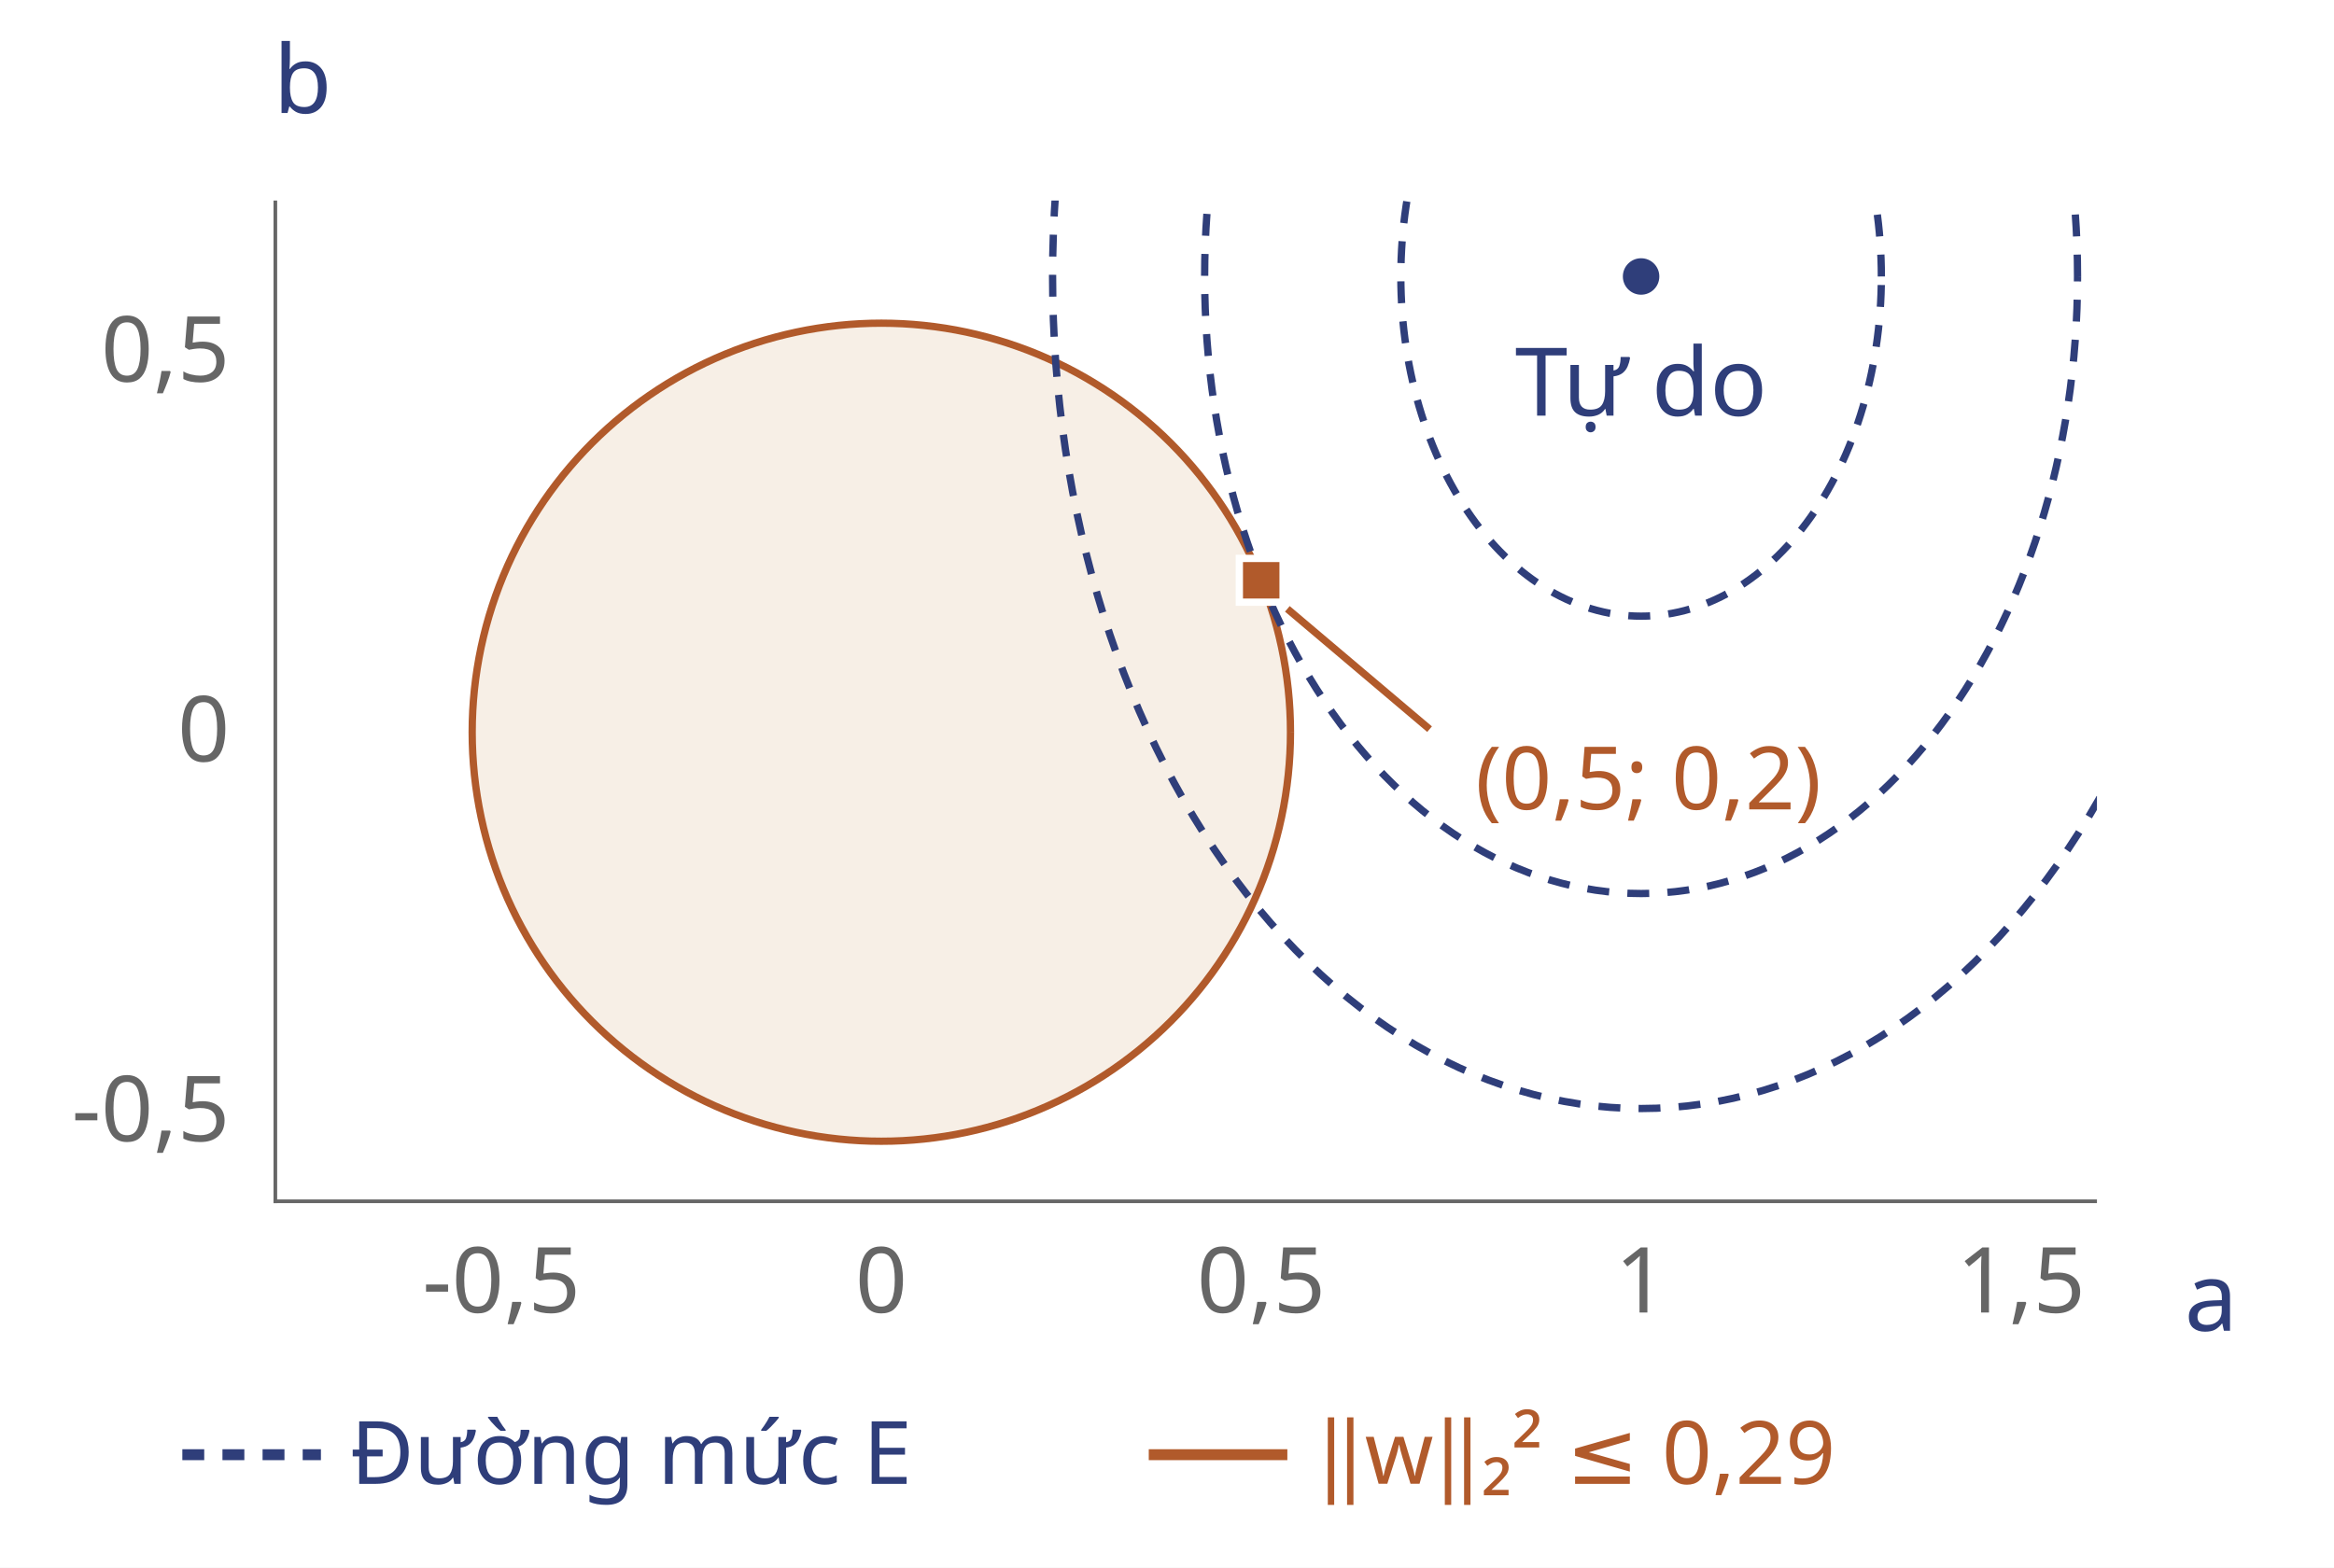
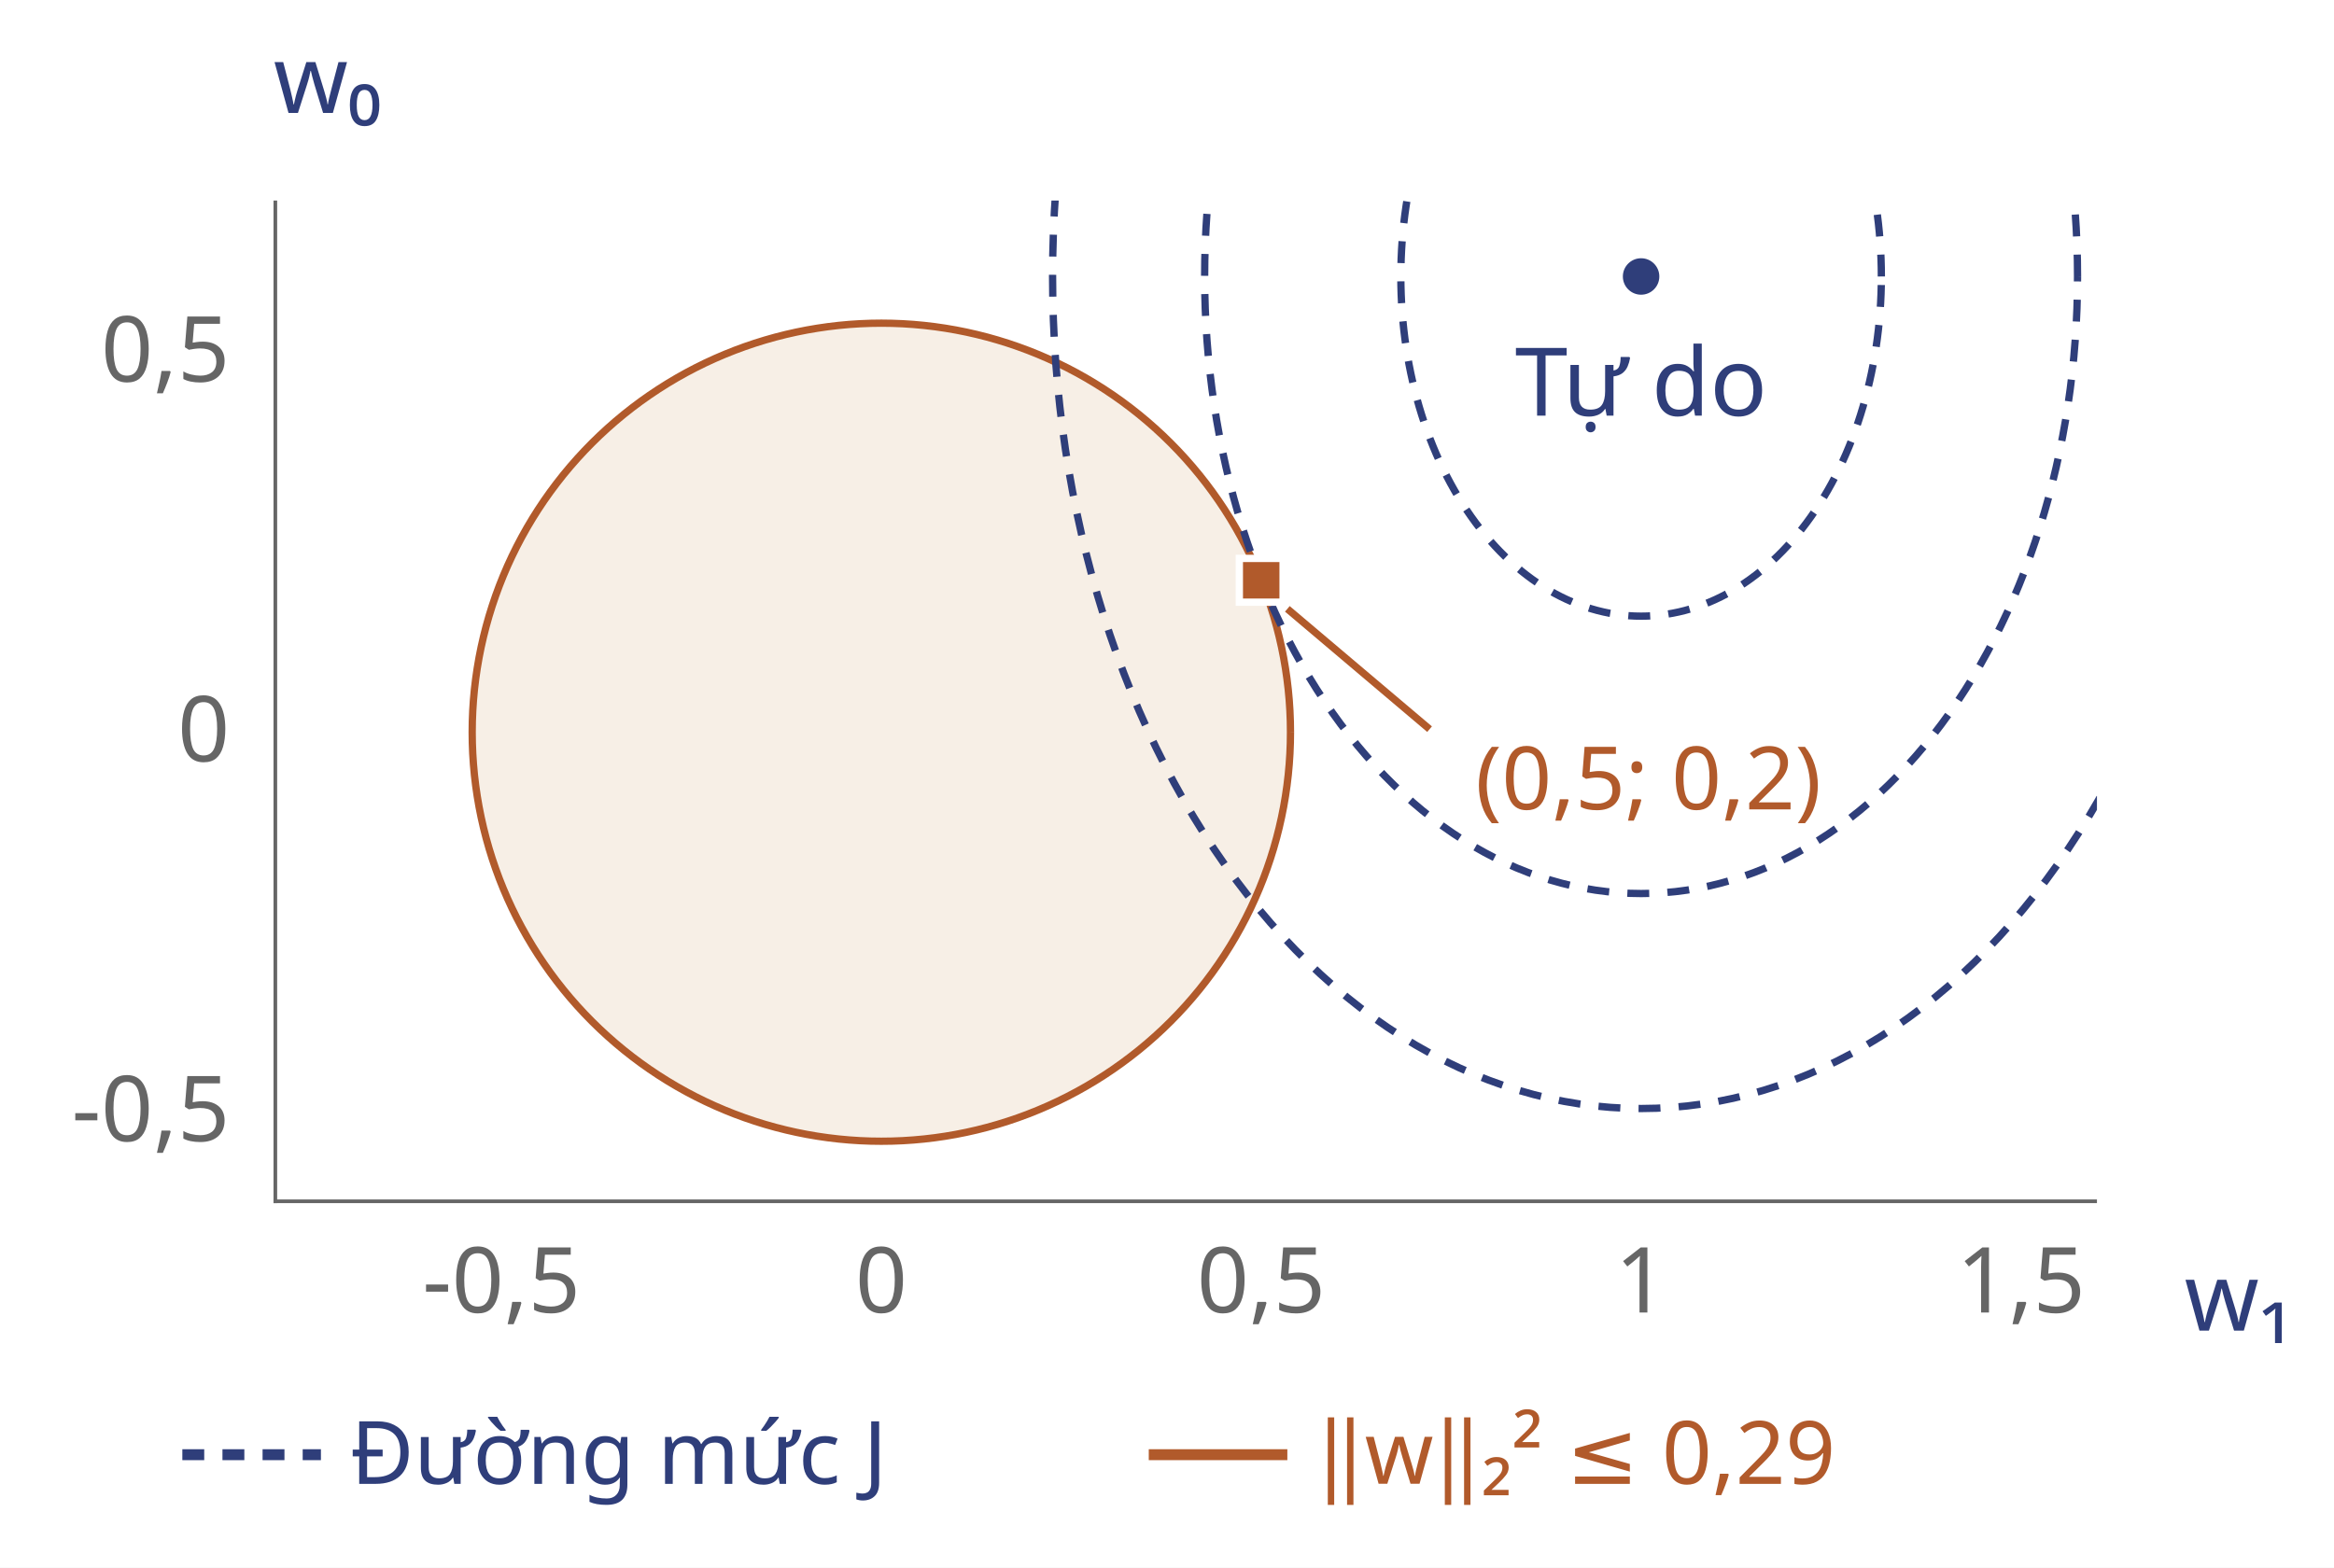
<svg xmlns="http://www.w3.org/2000/svg" viewBox="0 0 640 430" role="img" aria-labelledby="title desc">
  <rect width="640" height="430" fill="white" />
  <defs>
    <clipPath id="clip">
      <rect x="75" y="55" width="500" height="275" />
    </clipPath>
  </defs>
  <path d="M 353.858 200.833 L 353.819 197.897 L 353.704 194.962 L 353.512 192.031 L 353.243 189.106 L 352.898 186.189 L 352.476 183.283 L 351.979 180.388 L 351.406 177.508 L 350.758 174.643 L 350.035 171.796 L 349.238 168.969 L 348.367 166.164 L 347.422 163.383 L 346.406 160.628 L 345.318 157.9 L 344.158 155.201 L 342.929 152.534 L 341.63 149.9 L 340.262 147.3 L 338.827 144.738 L 337.325 142.214 L 335.758 139.73 L 334.126 137.288 L 332.431 134.889 L 330.674 132.536 L 328.855 130.229 L 326.977 127.971 L 325.041 125.763 L 323.047 123.606 L 320.998 121.502 L 318.894 119.453 L 316.737 117.459 L 314.529 115.523 L 312.271 113.645 L 309.964 111.826 L 307.611 110.069 L 305.212 108.374 L 302.77 106.742 L 300.286 105.175 L 297.762 103.673 L 295.2 102.238 L 292.6 100.87 L 289.966 99.571 L 287.299 98.342 L 284.6 97.182 L 281.872 96.094 L 279.117 95.078 L 276.336 94.133 L 273.531 93.263 L 270.704 92.465 L 267.857 91.742 L 264.992 91.094 L 262.112 90.521 L 259.217 90.024 L 256.311 89.602 L 253.394 89.257 L 250.469 88.988 L 247.538 88.796 L 244.603 88.681 L 241.667 88.642 L 238.73 88.681 L 235.795 88.796 L 232.864 88.988 L 229.94 89.257 L 227.023 89.602 L 224.116 90.024 L 221.221 90.521 L 218.341 91.094 L 215.476 91.742 L 212.63 92.465 L 209.803 93.263 L 206.998 94.133 L 204.217 95.078 L 201.461 96.094 L 198.733 97.182 L 196.035 98.342 L 193.367 99.571 L 190.733 100.87 L 188.134 102.238 L 185.571 103.673 L 183.047 105.175 L 180.563 106.742 L 178.121 108.374 L 175.722 110.069 L 173.369 111.826 L 171.063 113.645 L 168.804 115.523 L 166.596 117.459 L 164.44 119.453 L 162.336 121.502 L 160.286 123.606 L 158.293 125.763 L 156.356 127.971 L 154.478 130.229 L 152.66 132.536 L 150.902 134.889 L 149.207 137.288 L 147.575 139.73 L 146.008 142.214 L 144.506 144.738 L 143.071 147.3 L 141.704 149.9 L 140.405 152.534 L 139.175 155.201 L 138.016 157.9 L 136.927 160.628 L 135.911 163.383 L 134.967 166.164 L 134.096 168.969 L 133.299 171.796 L 132.576 174.643 L 131.927 177.508 L 131.354 180.388 L 130.857 183.283 L 130.436 186.189 L 130.09 189.106 L 129.822 192.031 L 129.629 194.962 L 129.514 197.897 L 129.476 200.833 L 129.514 203.77 L 129.629 206.705 L 129.822 209.636 L 130.09 212.56 L 130.436 215.477 L 130.857 218.384 L 131.354 221.279 L 131.927 224.159 L 132.576 227.024 L 133.299 229.87 L 134.096 232.697 L 134.967 235.502 L 135.911 238.283 L 136.927 241.039 L 138.016 243.767 L 139.175 246.465 L 140.405 249.133 L 141.704 251.767 L 143.071 254.366 L 144.506 256.929 L 146.008 259.453 L 147.575 261.937 L 149.207 264.379 L 150.902 266.778 L 152.66 269.131 L 154.478 271.437 L 156.356 273.696 L 158.293 275.904 L 160.286 278.06 L 162.336 280.164 L 164.44 282.214 L 166.596 284.207 L 168.804 286.144 L 171.063 288.022 L 173.369 289.84 L 175.722 291.598 L 178.121 293.293 L 180.563 294.925 L 183.047 296.492 L 185.571 297.994 L 188.134 299.429 L 190.733 300.796 L 193.367 302.095 L 196.035 303.325 L 198.733 304.484 L 201.461 305.573 L 204.217 306.589 L 206.998 307.533 L 209.803 308.404 L 212.63 309.201 L 215.476 309.924 L 218.341 310.573 L 221.221 311.146 L 224.116 311.643 L 227.023 312.064 L 229.94 312.41 L 232.864 312.678 L 235.795 312.871 L 238.73 312.986 L 241.667 313.024 L 244.603 312.986 L 247.538 312.871 L 250.469 312.678 L 253.394 312.41 L 256.311 312.064 L 259.217 311.643 L 262.112 311.146 L 264.992 310.573 L 267.857 309.924 L 270.704 309.201 L 273.531 308.404 L 276.336 307.533 L 279.117 306.589 L 281.872 305.573 L 284.6 304.484 L 287.299 303.325 L 289.966 302.095 L 292.6 300.796 L 295.2 299.429 L 297.762 297.994 L 300.286 296.492 L 302.77 294.925 L 305.212 293.293 L 307.611 291.598 L 309.964 289.84 L 312.271 288.022 L 314.529 286.144 L 316.737 284.207 L 318.894 282.214 L 320.998 280.164 L 323.047 278.06 L 325.041 275.904 L 326.977 273.696 L 328.855 271.437 L 330.674 269.131 L 332.431 266.778 L 334.126 264.379 L 335.758 261.937 L 337.325 259.453 L 338.827 256.929 L 340.262 254.366 L 341.63 251.767 L 342.929 249.133 L 344.158 246.465 L 345.318 243.767 L 346.406 241.039 L 347.422 238.283 L 348.367 235.502 L 349.238 232.697 L 350.035 229.87 L 350.758 227.024 L 351.406 224.159 L 351.979 221.279 L 352.476 218.384 L 352.898 215.477 L 353.243 212.56 L 353.512 209.636 L 353.704 206.705 L 353.819 203.77 L 353.858 200.833" fill="#F7EFE6" stroke="#B15A2B" stroke-width="2" stroke-dasharray="" clip-path="url(#clip)" />
  <path d="M 515.881 75.833 L 515.858 73.394 L 515.79 70.957 L 515.678 68.523 L 515.52 66.094 L 515.317 63.672 L 515.07 61.258 L 514.778 58.855 L 514.441 56.462 L 514.06 54.083 L 513.636 51.719 L 513.168 49.372 L 512.656 47.042 L 512.102 44.733 L 511.505 42.444 L 510.866 40.179 L 510.185 37.938 L 509.463 35.723 L 508.7 33.535 L 507.897 31.377 L 507.054 29.249 L 506.173 27.152 L 505.252 25.09 L 504.294 23.061 L 503.299 21.07 L 502.267 19.115 L 501.199 17.2 L 500.096 15.325 L 498.959 13.491 L 497.788 11.7 L 496.585 9.953 L 495.349 8.251 L 494.083 6.595 L 492.786 4.987 L 491.46 3.427 L 490.106 1.917 L 488.724 0.458 L 487.315 -0.95 L 485.881 -2.305 L 484.423 -3.607 L 482.94 -4.854 L 481.436 -6.046 L 479.909 -7.181 L 478.362 -8.26 L 476.796 -9.281 L 475.211 -10.244 L 473.61 -11.148 L 471.991 -11.992 L 470.358 -12.776 L 468.711 -13.499 L 467.051 -14.162 L 465.38 -14.762 L 463.697 -15.3 L 462.006 -15.776 L 460.306 -16.189 L 458.599 -16.539 L 456.886 -16.826 L 455.169 -17.049 L 453.448 -17.209 L 451.725 -17.304 L 450 -17.336 L 448.275 -17.304 L 446.552 -17.209 L 444.831 -17.049 L 443.114 -16.826 L 441.401 -16.539 L 439.694 -16.189 L 437.994 -15.776 L 436.303 -15.3 L 434.62 -14.762 L 432.949 -14.162 L 431.289 -13.499 L 429.642 -12.776 L 428.009 -11.992 L 426.39 -11.148 L 424.789 -10.244 L 423.204 -9.281 L 421.638 -8.26 L 420.091 -7.181 L 418.564 -6.046 L 417.06 -4.854 L 415.577 -3.607 L 414.119 -2.305 L 412.685 -0.95 L 411.276 0.458 L 409.894 1.917 L 408.54 3.427 L 407.214 4.987 L 405.917 6.595 L 404.651 8.251 L 403.415 9.953 L 402.212 11.7 L 401.041 13.491 L 399.904 15.325 L 398.801 17.2 L 397.733 19.115 L 396.701 21.07 L 395.706 23.061 L 394.748 25.09 L 393.827 27.152 L 392.946 29.249 L 392.103 31.377 L 391.3 33.535 L 390.537 35.723 L 389.815 37.938 L 389.134 40.179 L 388.495 42.444 L 387.898 44.733 L 387.344 47.042 L 386.832 49.372 L 386.364 51.719 L 385.94 54.083 L 385.559 56.462 L 385.222 58.855 L 384.93 61.258 L 384.683 63.672 L 384.48 66.094 L 384.322 68.523 L 384.21 70.957 L 384.142 73.394 L 384.119 75.833 L 384.142 78.272 L 384.21 80.709 L 384.322 83.143 L 384.48 85.572 L 384.683 87.994 L 384.93 90.408 L 385.222 92.812 L 385.559 95.204 L 385.94 97.583 L 386.364 99.947 L 386.832 102.295 L 387.344 104.624 L 387.898 106.934 L 388.495 109.222 L 389.134 111.488 L 389.815 113.729 L 390.537 115.944 L 391.3 118.131 L 392.103 120.29 L 392.946 122.418 L 393.827 124.514 L 394.748 126.577 L 395.706 128.605 L 396.701 130.597 L 397.733 132.551 L 398.801 134.467 L 399.904 136.342 L 401.041 138.176 L 402.212 139.967 L 403.415 141.714 L 404.651 143.416 L 405.917 145.072 L 407.214 146.68 L 408.54 148.24 L 409.894 149.75 L 411.276 151.209 L 412.685 152.617 L 414.119 153.972 L 415.577 155.273 L 417.06 156.52 L 418.564 157.712 L 420.091 158.848 L 421.638 159.927 L 423.204 160.948 L 424.789 161.911 L 426.39 162.815 L 428.009 163.659 L 429.642 164.443 L 431.289 165.166 L 432.949 165.828 L 434.62 166.429 L 436.303 166.967 L 437.994 167.443 L 439.694 167.856 L 441.401 168.206 L 443.114 168.492 L 444.831 168.716 L 446.552 168.875 L 448.275 168.971 L 450 169.003 L 451.725 168.971 L 453.448 168.875 L 455.169 168.716 L 456.886 168.492 L 458.599 168.206 L 460.306 167.856 L 462.006 167.443 L 463.697 166.967 L 465.38 166.429 L 467.051 165.828 L 468.711 165.166 L 470.358 164.443 L 471.991 163.659 L 473.61 162.815 L 475.211 161.911 L 476.796 160.948 L 478.362 159.927 L 479.909 158.848 L 481.436 157.712 L 482.94 156.52 L 484.423 155.273 L 485.881 153.972 L 487.315 152.617 L 488.724 151.209 L 490.106 149.75 L 491.46 148.24 L 492.786 146.68 L 494.083 145.072 L 495.349 143.416 L 496.585 141.714 L 497.788 139.967 L 498.959 138.176 L 500.096 136.342 L 501.199 134.467 L 502.267 132.551 L 503.299 130.597 L 504.294 128.605 L 505.252 126.577 L 506.173 124.514 L 507.054 122.418 L 507.897 120.29 L 508.7 118.131 L 509.463 115.944 L 510.185 113.729 L 510.866 111.488 L 511.505 109.222 L 512.102 106.934 L 512.656 104.624 L 513.168 102.295 L 513.636 99.947 L 514.06 97.583 L 514.441 95.204 L 514.778 92.812 L 515.07 90.408 L 515.317 87.994 L 515.52 85.572 L 515.678 83.143 L 515.79 80.709 L 515.858 78.272 L 515.881 75.833" fill="none" stroke="#2F3E7A" stroke-width="2" stroke-dasharray="6 5" clip-path="url(#clip)" />
  <path d="M 569.678 75.833 L 569.637 71.403 L 569.514 66.975 L 569.309 62.554 L 569.023 58.142 L 568.655 53.742 L 568.205 49.357 L 567.674 44.99 L 567.063 40.644 L 566.372 36.322 L 565.6 32.028 L 564.75 27.764 L 563.821 23.532 L 562.814 19.336 L 561.729 15.179 L 560.568 11.064 L 559.332 6.993 L 558.02 2.969 L 556.634 -1.005 L 555.175 -4.926 L 553.645 -8.792 L 552.043 -12.6 L 550.371 -16.347 L 548.63 -20.031 L 546.822 -23.65 L 544.947 -27.2 L 543.008 -30.68 L 541.004 -34.086 L 538.938 -37.418 L 536.812 -40.671 L 534.625 -43.845 L 532.381 -46.937 L 530.08 -49.944 L 527.725 -52.866 L 525.316 -55.699 L 522.856 -58.442 L 520.345 -61.093 L 517.787 -63.651 L 515.182 -66.112 L 512.532 -68.477 L 509.839 -70.742 L 507.106 -72.907 L 504.333 -74.97 L 501.523 -76.93 L 498.678 -78.785 L 495.799 -80.534 L 492.889 -82.176 L 489.949 -83.71 L 486.983 -85.134 L 483.99 -86.448 L 480.975 -87.65 L 477.938 -88.741 L 474.883 -89.719 L 471.81 -90.583 L 468.722 -91.334 L 465.621 -91.969 L 462.51 -92.49 L 459.39 -92.896 L 456.263 -93.186 L 453.133 -93.359 L 450 -93.418 L 446.867 -93.359 L 443.737 -93.186 L 440.61 -92.896 L 437.49 -92.49 L 434.379 -91.969 L 431.278 -91.334 L 428.19 -90.583 L 425.117 -89.719 L 422.062 -88.741 L 419.025 -87.65 L 416.01 -86.448 L 413.017 -85.134 L 410.051 -83.71 L 407.111 -82.176 L 404.201 -80.534 L 401.322 -78.785 L 398.477 -76.93 L 395.667 -74.97 L 392.894 -72.907 L 390.161 -70.742 L 387.468 -68.477 L 384.818 -66.112 L 382.213 -63.651 L 379.655 -61.093 L 377.144 -58.442 L 374.684 -55.699 L 372.275 -52.866 L 369.92 -49.944 L 367.619 -46.937 L 365.375 -43.845 L 363.188 -40.671 L 361.062 -37.418 L 358.996 -34.086 L 356.992 -30.68 L 355.053 -27.2 L 353.178 -23.65 L 351.37 -20.031 L 349.629 -16.347 L 347.957 -12.6 L 346.355 -8.792 L 344.825 -4.926 L 343.366 -1.005 L 341.98 2.969 L 340.668 6.993 L 339.432 11.064 L 338.271 15.179 L 337.186 19.336 L 336.179 23.532 L 335.25 27.764 L 334.4 32.028 L 333.628 36.322 L 332.937 40.644 L 332.326 44.99 L 331.795 49.357 L 331.345 53.742 L 330.977 58.142 L 330.691 62.554 L 330.486 66.975 L 330.363 71.403 L 330.322 75.833 L 330.363 80.264 L 330.486 84.691 L 330.691 89.113 L 330.977 93.525 L 331.345 97.925 L 331.795 102.31 L 332.326 106.677 L 332.937 111.023 L 333.628 115.344 L 334.4 119.639 L 335.25 123.903 L 336.179 128.135 L 337.186 132.33 L 338.271 136.487 L 339.432 140.603 L 340.668 144.674 L 341.98 148.698 L 343.366 152.672 L 344.825 156.593 L 346.355 160.459 L 347.957 164.267 L 349.629 168.014 L 351.37 171.698 L 353.178 175.316 L 355.053 178.867 L 356.992 182.346 L 358.996 185.753 L 361.062 189.084 L 363.188 192.338 L 365.375 195.512 L 367.619 198.604 L 369.92 201.611 L 372.275 204.533 L 374.684 207.366 L 377.144 210.109 L 379.655 212.76 L 382.213 215.317 L 384.818 217.779 L 387.468 220.143 L 390.161 222.409 L 392.894 224.574 L 395.667 226.637 L 398.477 228.597 L 401.322 230.452 L 404.201 232.201 L 407.111 233.843 L 410.051 235.376 L 413.017 236.8 L 416.01 238.114 L 419.025 239.317 L 422.062 240.408 L 425.117 241.386 L 428.19 242.25 L 431.278 243 L 434.379 243.636 L 437.49 244.157 L 440.61 244.562 L 443.737 244.852 L 446.867 245.026 L 450 245.084 L 453.133 245.026 L 456.263 244.852 L 459.39 244.562 L 462.51 244.157 L 465.621 243.636 L 468.722 243 L 471.81 242.25 L 474.883 241.386 L 477.938 240.408 L 480.975 239.317 L 483.99 238.114 L 486.983 236.8 L 489.949 235.376 L 492.889 233.843 L 495.799 232.201 L 498.678 230.452 L 501.523 228.597 L 504.333 226.637 L 507.106 224.574 L 509.839 222.409 L 512.532 220.143 L 515.182 217.779 L 517.787 215.317 L 520.345 212.76 L 522.856 210.109 L 525.316 207.366 L 527.725 204.533 L 530.08 201.611 L 532.381 198.604 L 534.625 195.512 L 536.812 192.338 L 538.938 189.084 L 541.004 185.753 L 543.008 182.346 L 544.947 178.867 L 546.822 175.316 L 548.63 171.698 L 550.371 168.014 L 552.043 164.267 L 553.645 160.459 L 555.175 156.593 L 556.634 152.672 L 558.02 148.698 L 559.332 144.674 L 560.568 140.603 L 561.729 136.487 L 562.814 132.33 L 563.821 128.135 L 564.75 123.903 L 565.6 119.639 L 566.372 115.344 L 567.063 111.023 L 567.674 106.677 L 568.205 102.31 L 568.655 97.925 L 569.023 93.525 L 569.309 89.113 L 569.514 84.691 L 569.637 80.264 L 569.678 75.833" fill="none" stroke="#2F3E7A" stroke-width="2" stroke-dasharray="6 5" clip-path="url(#clip)" />
  <path d="M 611.374 75.833 L 611.319 69.859 L 611.153 63.889 L 610.877 57.928 L 610.49 51.978 L 609.994 46.045 L 609.388 40.132 L 608.672 34.244 L 607.848 28.384 L 606.916 22.557 L 605.876 16.766 L 604.729 11.016 L 603.476 5.31 L 602.118 -0.347 L 600.656 -5.953 L 599.09 -11.502 L 597.423 -16.991 L 595.654 -22.417 L 593.786 -27.775 L 591.819 -33.063 L 589.754 -38.276 L 587.594 -43.41 L 585.34 -48.463 L 582.993 -53.431 L 580.555 -58.31 L 578.027 -63.097 L 575.411 -67.789 L 572.71 -72.382 L 569.924 -76.874 L 567.057 -81.261 L 564.109 -85.541 L 561.083 -89.71 L 557.98 -93.766 L 554.804 -97.705 L 551.556 -101.525 L 548.238 -105.224 L 544.853 -108.799 L 541.403 -112.247 L 537.891 -115.566 L 534.318 -118.754 L 530.687 -121.809 L 527.001 -124.728 L 523.262 -127.51 L 519.473 -130.153 L 515.637 -132.654 L 511.755 -135.012 L 507.831 -137.226 L 503.868 -139.294 L 499.867 -141.215 L 495.833 -142.986 L 491.767 -144.608 L 487.672 -146.079 L 483.552 -147.397 L 479.408 -148.563 L 475.245 -149.575 L 471.064 -150.432 L 466.868 -151.134 L 462.661 -151.681 L 458.446 -152.072 L 454.224 -152.306 L 450 -152.384 L 445.776 -152.306 L 441.554 -152.072 L 437.339 -151.681 L 433.132 -151.134 L 428.936 -150.432 L 424.755 -149.575 L 420.592 -148.563 L 416.448 -147.397 L 412.328 -146.079 L 408.233 -144.608 L 404.167 -142.986 L 400.133 -141.215 L 396.132 -139.294 L 392.169 -137.226 L 388.245 -135.012 L 384.363 -132.654 L 380.527 -130.153 L 376.738 -127.51 L 372.999 -124.728 L 369.313 -121.809 L 365.682 -118.754 L 362.109 -115.566 L 358.597 -112.247 L 355.147 -108.799 L 351.762 -105.224 L 348.444 -101.525 L 345.196 -97.705 L 342.02 -93.766 L 338.917 -89.71 L 335.891 -85.541 L 332.943 -81.261 L 330.076 -76.874 L 327.29 -72.382 L 324.589 -67.789 L 321.973 -63.097 L 319.445 -58.31 L 317.007 -53.431 L 314.66 -48.463 L 312.406 -43.41 L 310.246 -38.276 L 308.181 -33.063 L 306.214 -27.775 L 304.346 -22.417 L 302.577 -16.991 L 300.91 -11.502 L 299.344 -5.953 L 297.882 -0.347 L 296.524 5.31 L 295.271 11.016 L 294.124 16.766 L 293.084 22.557 L 292.152 28.384 L 291.328 34.244 L 290.612 40.132 L 290.006 46.045 L 289.51 51.978 L 289.123 57.928 L 288.847 63.889 L 288.681 69.859 L 288.626 75.833 L 288.681 81.807 L 288.847 87.777 L 289.123 93.739 L 289.51 99.689 L 290.006 105.622 L 290.612 111.534 L 291.328 117.423 L 292.152 123.282 L 293.084 129.11 L 294.124 134.9 L 295.271 140.651 L 296.524 146.356 L 297.882 152.014 L 299.344 157.619 L 300.91 163.168 L 302.577 168.658 L 304.346 174.084 L 306.214 179.442 L 308.181 184.729 L 310.246 189.942 L 312.406 195.077 L 314.66 200.13 L 317.007 205.097 L 319.445 209.976 L 321.973 214.763 L 324.589 219.455 L 327.29 224.049 L 330.076 228.541 L 332.943 232.928 L 335.891 237.208 L 338.917 241.377 L 342.02 245.432 L 345.196 249.371 L 348.444 253.192 L 351.762 256.891 L 355.147 260.465 L 358.597 263.914 L 362.109 267.233 L 365.682 270.421 L 369.313 273.476 L 372.999 276.395 L 376.738 279.177 L 380.527 281.819 L 384.363 284.321 L 388.245 286.679 L 392.169 288.893 L 396.132 290.961 L 400.133 292.881 L 404.167 294.653 L 408.233 296.275 L 412.328 297.745 L 416.448 299.064 L 420.592 300.23 L 424.755 301.241 L 428.936 302.099 L 433.132 302.801 L 437.339 303.348 L 441.554 303.738 L 445.776 303.973 L 450 304.051 L 454.224 303.973 L 458.446 303.738 L 462.661 303.348 L 466.868 302.801 L 471.064 302.099 L 475.245 301.241 L 479.408 300.23 L 483.552 299.064 L 487.672 297.745 L 491.767 296.275 L 495.833 294.653 L 499.867 292.881 L 503.868 290.961 L 507.831 288.893 L 511.755 286.679 L 515.637 284.321 L 519.473 281.819 L 523.262 279.177 L 527.001 276.395 L 530.687 273.476 L 534.318 270.421 L 537.891 267.233 L 541.403 263.914 L 544.853 260.465 L 548.238 256.891 L 551.556 253.192 L 554.804 249.371 L 557.98 245.432 L 561.083 241.377 L 564.109 237.208 L 567.057 232.928 L 569.924 228.541 L 572.71 224.049 L 575.411 219.455 L 578.027 214.763 L 580.555 209.976 L 582.993 205.097 L 585.34 200.13 L 587.594 195.077 L 589.754 189.942 L 591.819 184.729 L 593.786 179.442 L 595.654 174.084 L 597.423 168.658 L 599.09 163.168 L 600.656 157.619 L 602.118 152.014 L 603.476 146.356 L 604.729 140.651 L 605.876 134.9 L 606.916 129.11 L 607.848 123.282 L 608.672 117.423 L 609.388 111.534 L 609.994 105.622 L 610.49 99.689 L 610.877 93.739 L 611.153 87.777 L 611.319 81.807 L 611.374 75.833" fill="none" stroke="#2F3E7A" stroke-width="2" stroke-dasharray="6 5" clip-path="url(#clip)" />
  <rect x="339.833" y="153.167" width="12" height="12" fill="#B15A2B" stroke="white" stroke-width="2" />
  <circle cx="450" cy="75.833" r="6" fill="#2F3E7A" stroke="white" stroke-width="2" />
  <path d="M 75 330 L 575 330" fill="none" stroke="#666" stroke-width="2" stroke-dasharray="" clip-path="url(#clip)" />
  <path d="M 75 330 L 75 55" fill="none" stroke="#666" stroke-width="2" stroke-dasharray="" clip-path="url(#clip)" />
  <text x="137.5" y="360" font-family="sans-serif" font-size="25" fill="#666" text-anchor="middle">-0,5</text>
  <text x="241.667" y="360" font-family="sans-serif" font-size="25" fill="#666" text-anchor="middle">0</text>
  <text x="345.833" y="360" font-family="sans-serif" font-size="25" fill="#666" text-anchor="middle">0,5</text>
  <text x="450" y="360" font-family="sans-serif" font-size="25" fill="#666" text-anchor="middle">1</text>
  <text x="554.167" y="360" font-family="sans-serif" font-size="25" fill="#666" text-anchor="middle">1,5</text>
  <text x="63" y="313" font-family="sans-serif" font-size="25" fill="#666" text-anchor="end">-0,5</text>
  <text x="63" y="208.833" font-family="sans-serif" font-size="25" fill="#666" text-anchor="end">0</text>
  <text x="63" y="104.667" font-family="sans-serif" font-size="25" fill="#666" text-anchor="end">0,5</text>
-   <text x="599" y="365" font-family="sans-serif" font-size="26" fill="#2F3E7A" text-anchor="start">a</text>
-   <text x="75" y="31" font-family="sans-serif" font-size="26" fill="#2F3E7A" text-anchor="start">b</text>
+   <text x="599" y="365" font-family="sans-serif" font-size="26" fill="#2F3E7A" text-anchor="start">w₁</text>
+   <text x="75" y="31" font-family="sans-serif" font-size="26" fill="#2F3E7A" text-anchor="start">w₀</text>
  <text x="450" y="114" font-family="sans-serif" font-size="26" fill="#2F3E7A" text-anchor="middle">Tự do</text>
  <line x1="392" y1="200" x2="353" y2="167" stroke="#B15A2B" stroke-width="2" />
  <text x="452" y="222" font-family="sans-serif" font-size="24" fill="#B15A2B" text-anchor="middle">(0,5; 0,2)</text>
  <line x1="50" y1="399" x2="88" y2="399" stroke="#2F3E7A" stroke-width="3" stroke-dasharray="6 5" />
-   <text x="96" y="407" font-family="sans-serif" font-size="24" fill="#2F3E7A" text-anchor="start">Đường mức E</text>
+   <text x="96" y="407" font-family="sans-serif" font-size="24" fill="#2F3E7A" text-anchor="start">Đường mức J</text>
  <line x1="315" y1="399" x2="353" y2="399" stroke="#B15A2B" stroke-width="3" stroke-dasharray="" />
  <text x="361" y="407" font-family="sans-serif" font-size="24" fill="#B15A2B" text-anchor="start">‖w‖₂² ≤ 0,29</text>
</svg>
